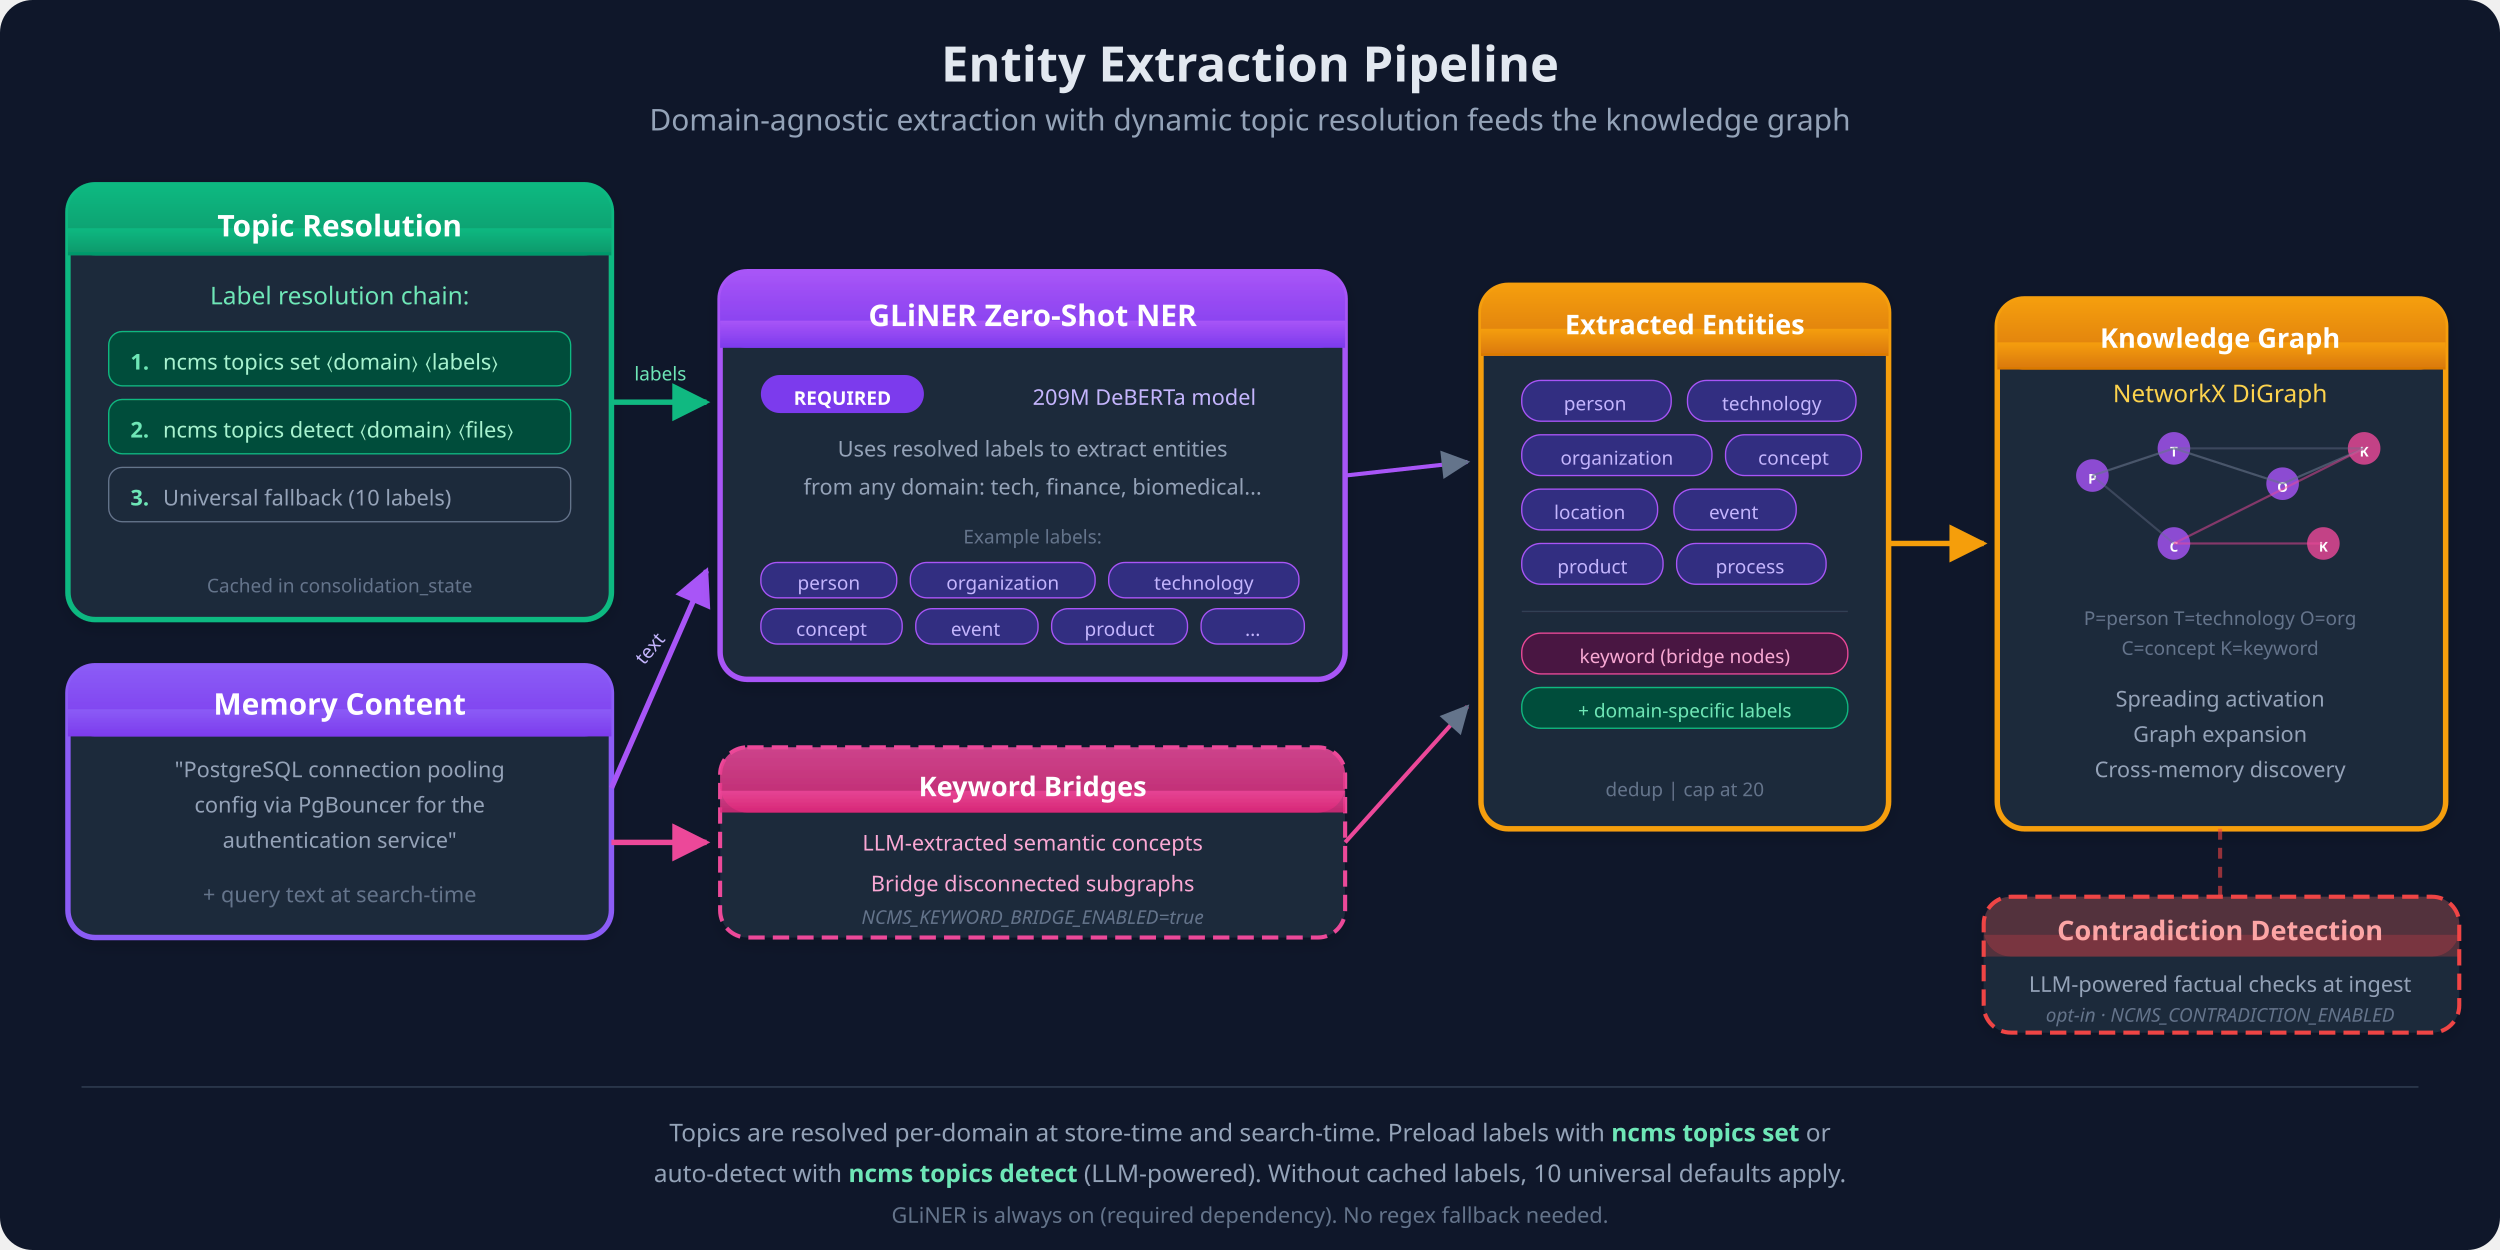
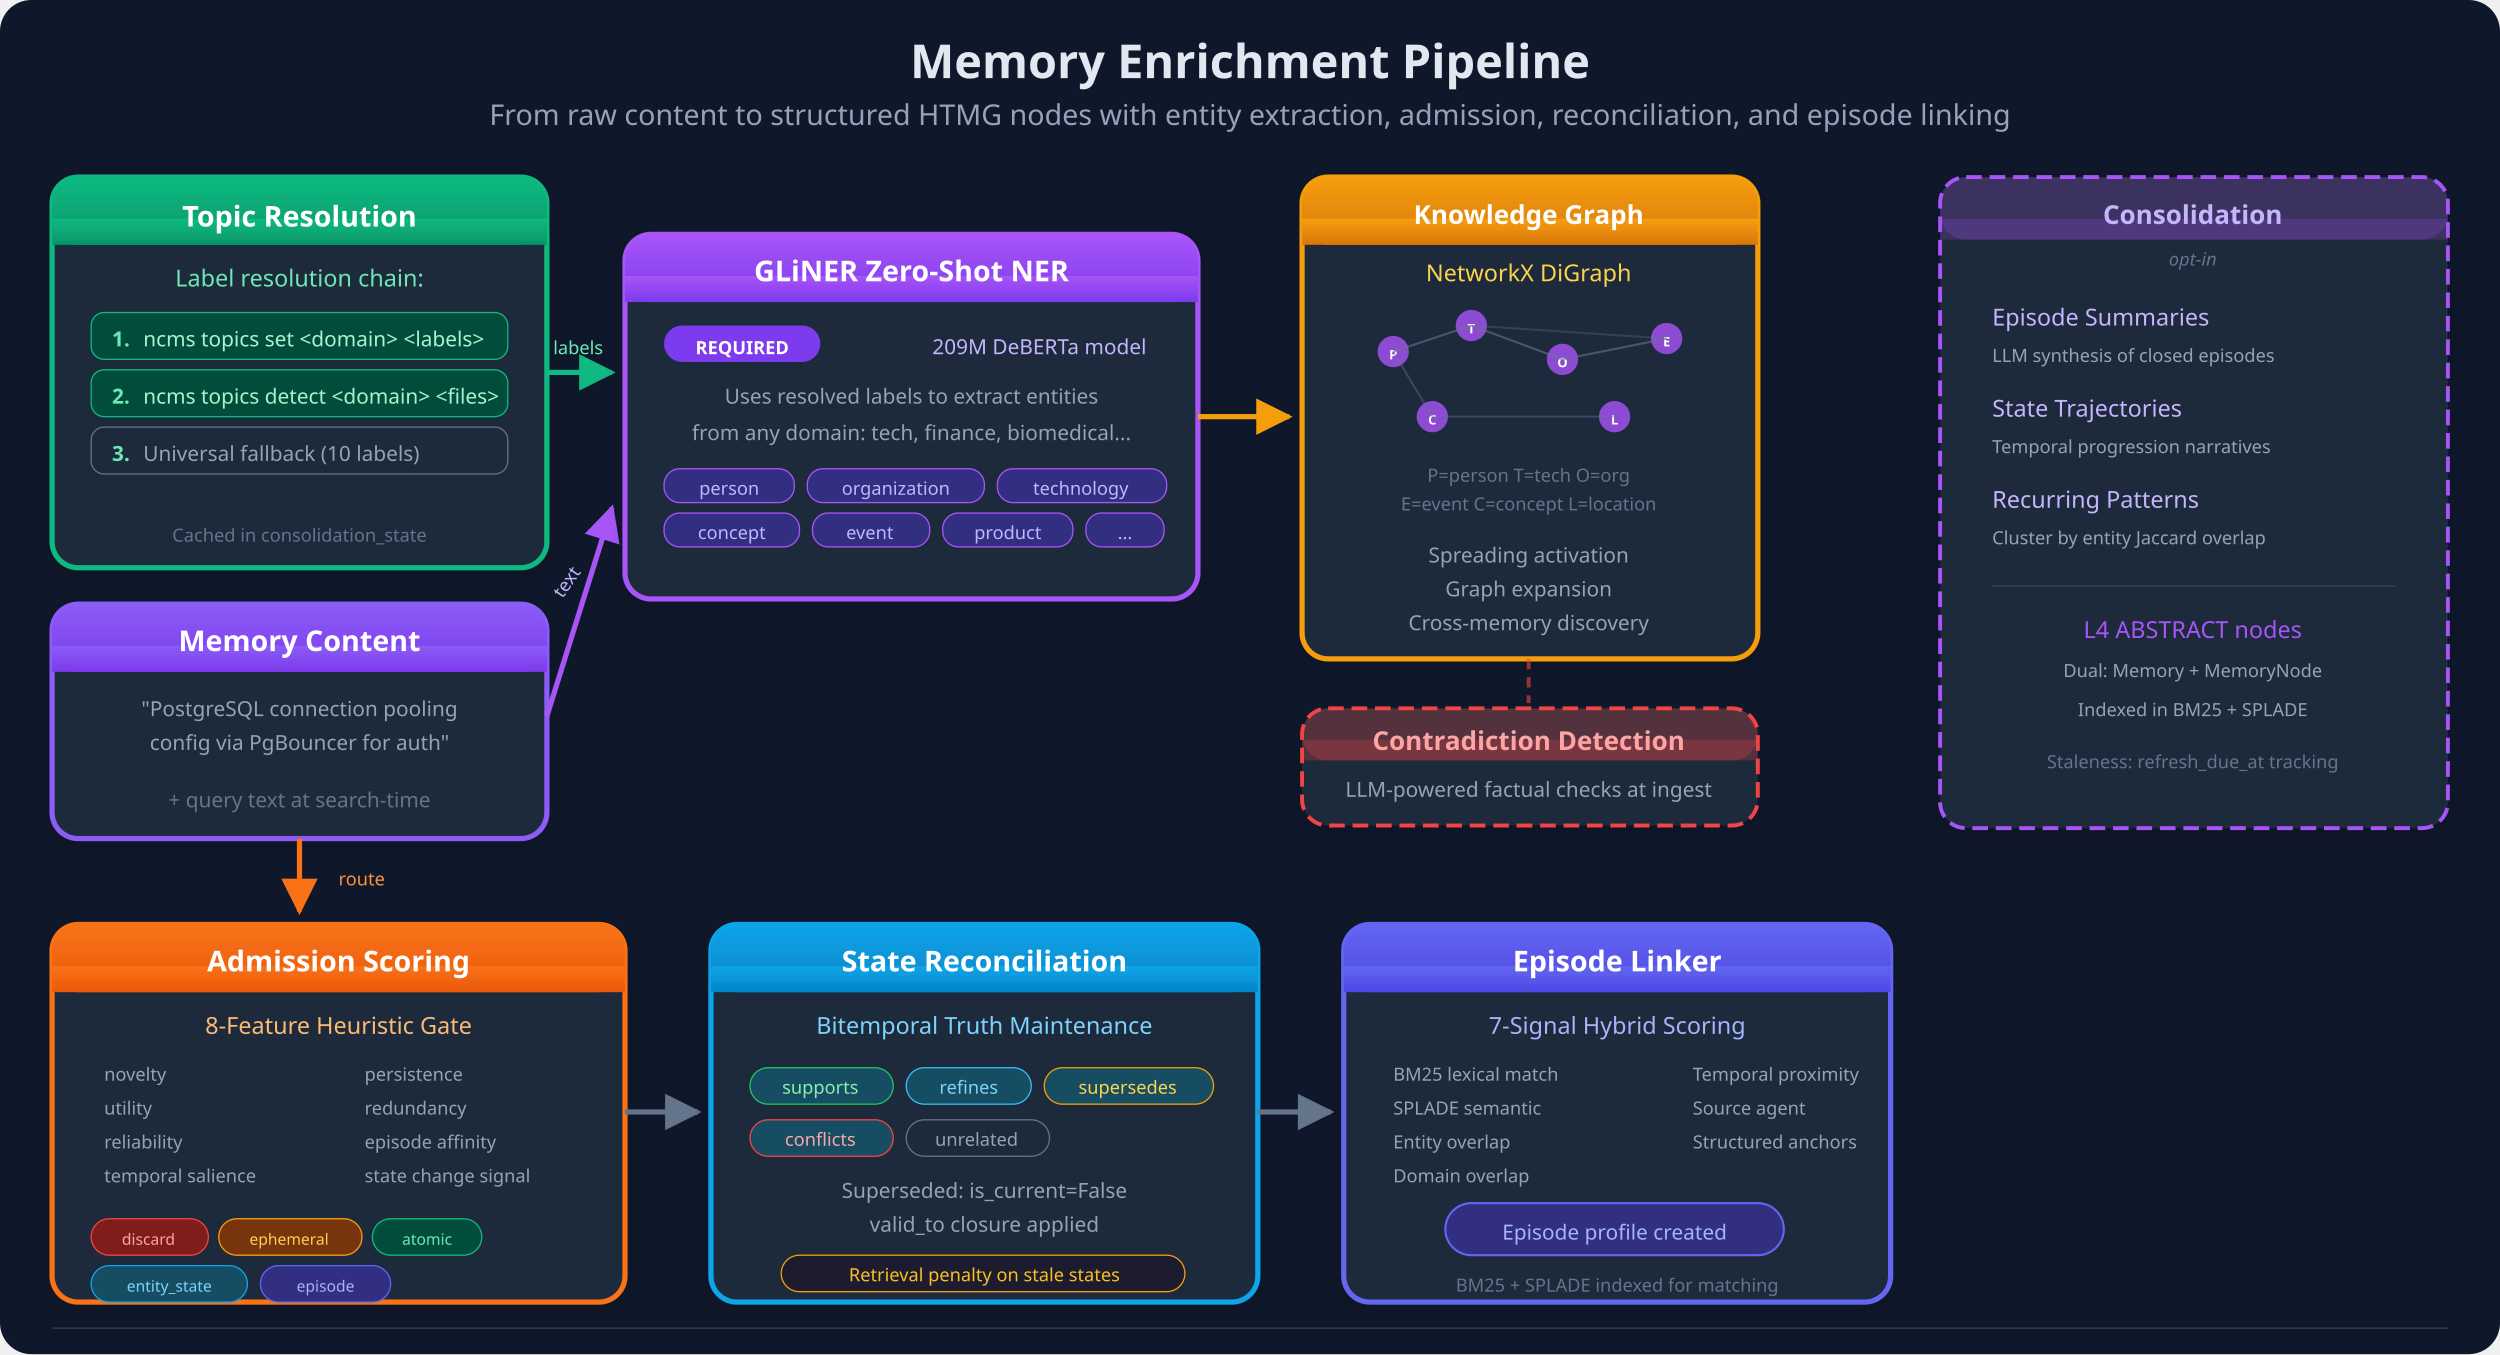
- <svg xmlns="http://www.w3.org/2000/svg" viewBox="0 0 920 460" font-family="'Segoe UI', system-ui, -apple-system, sans-serif">
+ <svg xmlns="http://www.w3.org/2000/svg" viewBox="0 0 960 520" font-family="'Segoe UI', system-ui, -apple-system, sans-serif">
  <defs>
    <linearGradient id="eeInputGrad" x1="0" y1="0" x2="0" y2="1">
      <stop offset="0%" stop-color="#8b5cf6" />
      <stop offset="100%" stop-color="#7c3aed" />
    </linearGradient>
    <linearGradient id="eeTopicGrad" x1="0" y1="0" x2="0" y2="1">
      <stop offset="0%" stop-color="#10b981" />
      <stop offset="100%" stop-color="#059669" />
    </linearGradient>
    <linearGradient id="eeGlinerGrad" x1="0" y1="0" x2="0" y2="1">
      <stop offset="0%" stop-color="#a855f7" />
      <stop offset="100%" stop-color="#7c3aed" />
    </linearGradient>
-     <linearGradient id="eeKeywordGrad" x1="0" y1="0" x2="0" y2="1">
-       <stop offset="0%" stop-color="#ec4899" />
-       <stop offset="100%" stop-color="#db2777" />
+     <linearGradient id="eeAdmitGrad" x1="0" y1="0" x2="0" y2="1">
+       <stop offset="0%" stop-color="#f97316" />
+       <stop offset="100%" stop-color="#ea580c" />
+     </linearGradient>
+     <linearGradient id="eeReconGrad" x1="0" y1="0" x2="0" y2="1">
+       <stop offset="0%" stop-color="#0ea5e9" />
+       <stop offset="100%" stop-color="#0284c7" />
+     </linearGradient>
+     <linearGradient id="eeEpisodeGrad" x1="0" y1="0" x2="0" y2="1">
+       <stop offset="0%" stop-color="#6366f1" />
+       <stop offset="100%" stop-color="#4f46e5" />
    </linearGradient>
    <linearGradient id="eeGraphGrad" x1="0" y1="0" x2="0" y2="1">
      <stop offset="0%" stop-color="#f59e0b" />
      <stop offset="100%" stop-color="#d97706" />
    </linearGradient>
    <filter id="eeShadow" x="-4%" y="-4%" width="108%" height="116%">
      <feDropShadow dx="0" dy="2" stdDeviation="3" flood-color="#000" flood-opacity="0.15" />
    </filter>
    <marker id="eeArrow" viewBox="0 0 10 10" refX="9" refY="5" markerWidth="7" markerHeight="7" orient="auto">
      <path d="M 0 0 L 10 5 L 0 10 z" fill="#64748b" />
    </marker>
    <marker id="eeArrowGreen" viewBox="0 0 10 10" refX="9" refY="5" markerWidth="7" markerHeight="7" orient="auto">
      <path d="M 0 0 L 10 5 L 0 10 z" fill="#10b981" />
    </marker>
    <marker id="eeArrowPurple" viewBox="0 0 10 10" refX="9" refY="5" markerWidth="7" markerHeight="7" orient="auto">
      <path d="M 0 0 L 10 5 L 0 10 z" fill="#a855f7" />
    </marker>
-     <marker id="eeArrowPink" viewBox="0 0 10 10" refX="9" refY="5" markerWidth="7" markerHeight="7" orient="auto">
-       <path d="M 0 0 L 10 5 L 0 10 z" fill="#ec4899" />
-     </marker>
    <marker id="eeArrowAmber" viewBox="0 0 10 10" refX="9" refY="5" markerWidth="7" markerHeight="7" orient="auto">
      <path d="M 0 0 L 10 5 L 0 10 z" fill="#f59e0b" />
    </marker>
+     <marker id="eeArrowOrange" viewBox="0 0 10 10" refX="9" refY="5" markerWidth="7" markerHeight="7" orient="auto">
+       <path d="M 0 0 L 10 5 L 0 10 z" fill="#f97316" />
+     </marker>
  </defs>
-   <rect width="920" height="460" rx="12" fill="#0f172a" />
-   <text x="460" y="30" text-anchor="middle" fill="#e2e8f0" font-size="18" font-weight="700">Entity Extraction Pipeline</text>
-   <text x="460" y="48" text-anchor="middle" fill="#94a3b8" font-size="11">Domain-agnostic extraction with dynamic topic resolution feeds the knowledge graph</text>
-   <g filter="url(#eeShadow)">
-     <rect x="25" y="68" width="200" height="160" rx="10" fill="#1e293b" stroke="#10b981" stroke-width="2" />
-     <rect x="25" y="68" width="200" height="26" rx="10" fill="url(#eeTopicGrad)" />
-     <rect x="25" y="84" width="200" height="10" fill="url(#eeTopicGrad)" />
-     <text x="125" y="87" text-anchor="middle" fill="white" font-size="11" font-weight="600">Topic Resolution</text>
-     <text x="125" y="112" text-anchor="middle" fill="#6ee7b7" font-size="9" font-weight="500">Label resolution chain:</text>
-     <rect x="40" y="122" width="170" height="20" rx="5" fill="#064e3b" stroke="#10b981" stroke-width="0.5" />
-     <text x="48" y="136" fill="#6ee7b7" font-size="8" font-weight="600">1.</text>
-     <text x="60" y="136" fill="#a7f3d0" font-size="8">ncms topics set 〈domain〉 〈labels〉</text>
-     <rect x="40" y="147" width="170" height="20" rx="5" fill="#064e3b" stroke="#10b981" stroke-width="0.5" />
-     <text x="48" y="161" fill="#6ee7b7" font-size="8" font-weight="600">2.</text>
-     <text x="60" y="161" fill="#a7f3d0" font-size="8">ncms topics detect 〈domain〉 〈files〉</text>
-     <rect x="40" y="172" width="170" height="20" rx="5" fill="#1e293b" stroke="#64748b" stroke-width="0.5" />
-     <text x="48" y="186" fill="#6ee7b7" font-size="8" font-weight="600">3.</text>
-     <text x="60" y="186" fill="#94a3b8" font-size="8">Universal fallback (10 labels)</text>
-     <text x="125" y="218" text-anchor="middle" fill="#64748b" font-size="7">Cached in consolidation_state</text>
-   </g>
-   <g filter="url(#eeShadow)">
-     <rect x="25" y="245" width="200" height="100" rx="10" fill="#1e293b" stroke="#8b5cf6" stroke-width="2" />
-     <rect x="25" y="245" width="200" height="26" rx="10" fill="url(#eeInputGrad)" />
-     <rect x="25" y="261" width="200" height="10" fill="url(#eeInputGrad)" />
-     <text x="125" y="263" text-anchor="middle" fill="white" font-size="11" font-weight="600">Memory Content</text>
-     <text x="125" y="286" text-anchor="middle" fill="#94a3b8" font-size="8">"PostgreSQL connection pooling</text>
-     <text x="125" y="299" text-anchor="middle" fill="#94a3b8" font-size="8">config via PgBouncer for the</text>
-     <text x="125" y="312" text-anchor="middle" fill="#94a3b8" font-size="8">authentication service"</text>
-     <text x="125" y="332" text-anchor="middle" fill="#64748b" font-size="8">+ query text at search-time</text>
-   </g>
-   <line x1="225" y1="148" x2="260" y2="148" stroke="#10b981" stroke-width="2" marker-end="url(#eeArrowGreen)" />
-   <text x="243" y="140" text-anchor="middle" fill="#6ee7b7" font-size="7">labels</text>
-   <line x1="225" y1="290" x2="260" y2="210" stroke="#a855f7" stroke-width="2" marker-end="url(#eeArrowPurple)" />
-   <text x="237" y="245" fill="#c4b5fd" font-size="7" transform="rotate(-50 237 245)">text</text>
-   <g filter="url(#eeShadow)">
-     <rect x="265" y="100" width="230" height="150" rx="10" fill="#1e293b" stroke="#a855f7" stroke-width="2" />
-     <rect x="265" y="100" width="230" height="28" rx="10" fill="url(#eeGlinerGrad)" />
-     <rect x="265" y="118" width="230" height="10" fill="url(#eeGlinerGrad)" />
-     <text x="380" y="120" text-anchor="middle" fill="white" font-size="11" font-weight="600">GLiNER Zero-Shot NER</text>
-     <rect x="280" y="138" width="60" height="14" rx="7" fill="#7c3aed" />
-     <text x="310" y="149" text-anchor="middle" fill="white" font-size="7" font-weight="600">REQUIRED</text>
-     <text x="380" y="149" fill="#c4b5fd" font-size="8">209M DeBERTa model</text>
-     <text x="380" y="168" text-anchor="middle" fill="#94a3b8" font-size="8">Uses resolved labels to extract entities</text>
-     <text x="380" y="182" text-anchor="middle" fill="#94a3b8" font-size="8">from any domain: tech, finance, biomedical...</text>
-     <text x="380" y="200" text-anchor="middle" fill="#64748b" font-size="7">Example labels:</text>
-     <rect x="280" y="207" width="50" height="13" rx="6" fill="#312e81" stroke="#a855f7" stroke-width="0.5" />
-     <text x="305" y="217" text-anchor="middle" fill="#c4b5fd" font-size="7">person</text>
-     <rect x="335" y="207" width="68" height="13" rx="6" fill="#312e81" stroke="#a855f7" stroke-width="0.5" />
-     <text x="369" y="217" text-anchor="middle" fill="#c4b5fd" font-size="7">organization</text>
-     <rect x="408" y="207" width="70" height="13" rx="6" fill="#312e81" stroke="#a855f7" stroke-width="0.5" />
-     <text x="443" y="217" text-anchor="middle" fill="#c4b5fd" font-size="7">technology</text>
-     <rect x="280" y="224" width="52" height="13" rx="6" fill="#312e81" stroke="#a855f7" stroke-width="0.5" />
-     <text x="306" y="234" text-anchor="middle" fill="#c4b5fd" font-size="7">concept</text>
-     <rect x="337" y="224" width="45" height="13" rx="6" fill="#312e81" stroke="#a855f7" stroke-width="0.5" />
-     <text x="359" y="234" text-anchor="middle" fill="#c4b5fd" font-size="7">event</text>
-     <rect x="387" y="224" width="50" height="13" rx="6" fill="#312e81" stroke="#a855f7" stroke-width="0.5" />
-     <text x="412" y="234" text-anchor="middle" fill="#c4b5fd" font-size="7">product</text>
-     <rect x="442" y="224" width="38" height="13" rx="6" fill="#312e81" stroke="#a855f7" stroke-width="0.5" />
-     <text x="461" y="234" text-anchor="middle" fill="#c4b5fd" font-size="7">...</text>
-   </g>
-   <line x1="225" y1="310" x2="260" y2="310" stroke="#ec4899" stroke-width="2" marker-end="url(#eeArrowPink)" />
-   <g filter="url(#eeShadow)">
-     <rect x="265" y="275" width="230" height="70" rx="10" fill="#1e293b" stroke="#ec4899" stroke-width="1.5" stroke-dasharray="6,3" />
-     <rect x="265" y="275" width="230" height="24" rx="10" fill="url(#eeKeywordGrad)" opacity="0.85" />
-     <rect x="265" y="291" width="230" height="8" fill="url(#eeKeywordGrad)" opacity="0.85" />
-     <text x="380" y="293" text-anchor="middle" fill="white" font-size="10" font-weight="600">Keyword Bridges</text>
-     <text x="380" y="313" text-anchor="middle" fill="#f9a8d4" font-size="8">LLM-extracted semantic concepts</text>
-     <text x="380" y="328" text-anchor="middle" fill="#f9a8d4" font-size="8">Bridge disconnected subgraphs</text>
-     <text x="380" y="340" text-anchor="middle" fill="#64748b" font-size="7" font-style="italic">NCMS_KEYWORD_BRIDGE_ENABLED=true</text>
-   </g>
-   <line x1="495" y1="175" x2="540" y2="170" stroke="#a855f7" stroke-width="1.5" marker-end="url(#eeArrow)" />
-   <line x1="495" y1="310" x2="540" y2="260" stroke="#ec4899" stroke-width="1.5" marker-end="url(#eeArrow)" />
-   <g filter="url(#eeShadow)">
-     <rect x="545" y="105" width="150" height="200" rx="10" fill="#1e293b" stroke="#f59e0b" stroke-width="2" />
-     <rect x="545" y="105" width="150" height="26" rx="10" fill="url(#eeGraphGrad)" />
-     <rect x="545" y="121" width="150" height="10" fill="url(#eeGraphGrad)" />
-     <text x="620" y="123" text-anchor="middle" fill="white" font-size="10" font-weight="600">Extracted Entities</text>
-     <rect x="560" y="140" width="55" height="15" rx="7" fill="#312e81" stroke="#a855f7" stroke-width="0.5" />
-     <text x="587" y="151" text-anchor="middle" fill="#c4b5fd" font-size="7">person</text>
-     <rect x="621" y="140" width="62" height="15" rx="7" fill="#312e81" stroke="#a855f7" stroke-width="0.5" />
-     <text x="652" y="151" text-anchor="middle" fill="#c4b5fd" font-size="7">technology</text>
-     <rect x="560" y="160" width="70" height="15" rx="7" fill="#312e81" stroke="#a855f7" stroke-width="0.5" />
-     <text x="595" y="171" text-anchor="middle" fill="#c4b5fd" font-size="7">organization</text>
-     <rect x="635" y="160" width="50" height="15" rx="7" fill="#312e81" stroke="#a855f7" stroke-width="0.5" />
-     <text x="660" y="171" text-anchor="middle" fill="#c4b5fd" font-size="7">concept</text>
-     <rect x="560" y="180" width="50" height="15" rx="7" fill="#312e81" stroke="#a855f7" stroke-width="0.5" />
-     <text x="585" y="191" text-anchor="middle" fill="#c4b5fd" font-size="7">location</text>
-     <rect x="616" y="180" width="45" height="15" rx="7" fill="#312e81" stroke="#a855f7" stroke-width="0.5" />
-     <text x="638" y="191" text-anchor="middle" fill="#c4b5fd" font-size="7">event</text>
-     <rect x="560" y="200" width="52" height="15" rx="7" fill="#312e81" stroke="#a855f7" stroke-width="0.5" />
-     <text x="586" y="211" text-anchor="middle" fill="#c4b5fd" font-size="7">product</text>
-     <rect x="617" y="200" width="55" height="15" rx="7" fill="#312e81" stroke="#a855f7" stroke-width="0.5" />
-     <text x="644" y="211" text-anchor="middle" fill="#c4b5fd" font-size="7">process</text>
-     <line x1="560" y1="225" x2="680" y2="225" stroke="#334155" stroke-width="0.5" />
-     <rect x="560" y="233" width="120" height="15" rx="7" fill="#4a1942" stroke="#ec4899" stroke-width="0.5" />
-     <text x="620" y="244" text-anchor="middle" fill="#f9a8d4" font-size="7">keyword (bridge nodes)</text>
-     <rect x="560" y="253" width="120" height="15" rx="7" fill="#064e3b" stroke="#10b981" stroke-width="0.5" />
-     <text x="620" y="264" text-anchor="middle" fill="#6ee7b7" font-size="7">+ domain-specific labels</text>
-     <text x="620" y="293" text-anchor="middle" fill="#64748b" font-size="7">dedup | cap at 20</text>
-   </g>
-   <line x1="695" y1="200" x2="730" y2="200" stroke="#f59e0b" stroke-width="2" marker-end="url(#eeArrowAmber)" />
-   <g filter="url(#eeShadow)">
-     <rect x="735" y="110" width="165" height="195" rx="10" fill="#1e293b" stroke="#f59e0b" stroke-width="2" />
-     <rect x="735" y="110" width="165" height="26" rx="10" fill="url(#eeGraphGrad)" />
-     <rect x="735" y="126" width="165" height="10" fill="url(#eeGraphGrad)" />
-     <text x="817" y="128" text-anchor="middle" fill="white" font-size="10" font-weight="600">Knowledge Graph</text>
-     <text x="817" y="148" text-anchor="middle" fill="#fcd34d" font-size="9" font-weight="500">NetworkX DiGraph</text>
-     <circle cx="770" cy="175" r="6" fill="#a855f7" opacity="0.8" />
-     <text x="770" y="178" text-anchor="middle" fill="white" font-size="5" font-weight="700">P</text>
-     <circle cx="800" cy="165" r="6" fill="#a855f7" opacity="0.8" />
-     <text x="800" y="168" text-anchor="middle" fill="white" font-size="5" font-weight="700">T</text>
-     <circle cx="840" cy="178" r="6" fill="#a855f7" opacity="0.8" />
-     <text x="840" y="181" text-anchor="middle" fill="white" font-size="5" font-weight="700">O</text>
-     <circle cx="870" cy="165" r="6" fill="#ec4899" opacity="0.8" />
-     <text x="870" y="168" text-anchor="middle" fill="white" font-size="5" font-weight="700">K</text>
-     <circle cx="800" cy="200" r="6" fill="#a855f7" opacity="0.8" />
-     <text x="800" y="203" text-anchor="middle" fill="white" font-size="5" font-weight="700">C</text>
-     <circle cx="855" cy="200" r="6" fill="#ec4899" opacity="0.8" />
-     <text x="855" y="203" text-anchor="middle" fill="white" font-size="5" font-weight="700">K</text>
-     <line x1="770" y1="175" x2="800" y2="165" stroke="#64748b" stroke-width="0.8" opacity="0.6" />
-     <line x1="800" y1="165" x2="840" y2="178" stroke="#64748b" stroke-width="0.8" opacity="0.6" />
-     <line x1="840" y1="178" x2="870" y2="165" stroke="#64748b" stroke-width="0.8" opacity="0.6" />
-     <line x1="800" y1="165" x2="870" y2="165" stroke="#64748b" stroke-width="0.8" opacity="0.4" />
-     <line x1="800" y1="200" x2="870" y2="165" stroke="#ec4899" stroke-width="0.8" opacity="0.5" />
-     <line x1="770" y1="175" x2="800" y2="200" stroke="#64748b" stroke-width="0.8" opacity="0.4" />
-     <line x1="800" y1="200" x2="855" y2="200" stroke="#ec4899" stroke-width="0.8" opacity="0.5" />
-     <text x="817" y="230" text-anchor="middle" fill="#64748b" font-size="7">P=person  T=technology  O=org</text>
-     <text x="817" y="241" text-anchor="middle" fill="#64748b" font-size="7">C=concept  K=keyword</text>
-     <text x="817" y="260" text-anchor="middle" fill="#94a3b8" font-size="8">Spreading activation</text>
-     <text x="817" y="273" text-anchor="middle" fill="#94a3b8" font-size="8">Graph expansion</text>
-     <text x="817" y="286" text-anchor="middle" fill="#94a3b8" font-size="8">Cross-memory discovery</text>
-   </g>
-   <line x1="817" y1="305" x2="817" y2="330" stroke="#ef4444" stroke-width="1.5" stroke-dasharray="4,3" opacity="0.6" />
-   <g filter="url(#eeShadow)">
-     <rect x="730" y="330" width="175" height="50" rx="10" fill="#1e293b" stroke="#ef4444" stroke-width="1.5" stroke-dasharray="6,3" />
-     <rect x="730" y="330" width="175" height="22" rx="10" fill="#ef4444" opacity="0.25" />
-     <rect x="730" y="344" width="175" height="8" fill="#ef4444" opacity="0.25" />
-     <text x="817" y="346" text-anchor="middle" fill="#fca5a5" font-size="10" font-weight="600">Contradiction Detection</text>
-     <text x="817" y="365" text-anchor="middle" fill="#94a3b8" font-size="8">LLM-powered factual checks at ingest</text>
-     <text x="817" y="376" text-anchor="middle" fill="#64748b" font-size="7" font-style="italic">opt-in · NCMS_CONTRADICTION_ENABLED</text>
-   </g>
-   <line x1="30" y1="400" x2="890" y2="400" stroke="#334155" stroke-width="0.5" />
-   <text x="460" y="420" text-anchor="middle" fill="#94a3b8" font-size="9">Topics are resolved per-domain at store-time and search-time. Preload labels with <tspan fill="#6ee7b7" font-weight="600">ncms topics set</tspan> or</text>
-   <text x="460" y="435" text-anchor="middle" fill="#94a3b8" font-size="9">auto-detect with <tspan fill="#6ee7b7" font-weight="600">ncms topics detect</tspan> (LLM-powered). Without cached labels, 10 universal defaults apply.</text>
-   <text x="460" y="450" text-anchor="middle" fill="#64748b" font-size="8">GLiNER is always on (required dependency). No regex fallback needed.</text>
+   <rect width="960" height="520" rx="12" fill="#0f172a" />
+   <text x="480" y="30" text-anchor="middle" fill="#e2e8f0" font-size="18" font-weight="700">Memory Enrichment Pipeline</text>
+   <text x="480" y="48" text-anchor="middle" fill="#94a3b8" font-size="11">From raw content to structured HTMG nodes with entity extraction, admission, reconciliation, and episode linking</text>
+   <g filter="url(#eeShadow)">
+     <rect x="20" y="68" width="190" height="150" rx="10" fill="#1e293b" stroke="#10b981" stroke-width="2" />
+     <rect x="20" y="68" width="190" height="26" rx="10" fill="url(#eeTopicGrad)" />
+     <rect x="20" y="84" width="190" height="10" fill="url(#eeTopicGrad)" />
+     <text x="115" y="87" text-anchor="middle" fill="white" font-size="11" font-weight="600">Topic Resolution</text>
+     <text x="115" y="110" text-anchor="middle" fill="#6ee7b7" font-size="9" font-weight="500">Label resolution chain:</text>
+     <rect x="35" y="120" width="160" height="18" rx="5" fill="#064e3b" stroke="#10b981" stroke-width="0.5" />
+     <text x="43" y="133" fill="#6ee7b7" font-size="8" font-weight="600">1.</text>
+     <text x="55" y="133" fill="#a7f3d0" font-size="8">ncms topics set &lt;domain&gt; &lt;labels&gt;</text>
+     <rect x="35" y="142" width="160" height="18" rx="5" fill="#064e3b" stroke="#10b981" stroke-width="0.5" />
+     <text x="43" y="155" fill="#6ee7b7" font-size="8" font-weight="600">2.</text>
+     <text x="55" y="155" fill="#a7f3d0" font-size="8">ncms topics detect &lt;domain&gt; &lt;files&gt;</text>
+     <rect x="35" y="164" width="160" height="18" rx="5" fill="#1e293b" stroke="#64748b" stroke-width="0.5" />
+     <text x="43" y="177" fill="#6ee7b7" font-size="8" font-weight="600">3.</text>
+     <text x="55" y="177" fill="#94a3b8" font-size="8">Universal fallback (10 labels)</text>
+     <text x="115" y="208" text-anchor="middle" fill="#64748b" font-size="7">Cached in consolidation_state</text>
+   </g>
+   <g filter="url(#eeShadow)">
+     <rect x="20" y="232" width="190" height="90" rx="10" fill="#1e293b" stroke="#8b5cf6" stroke-width="2" />
+     <rect x="20" y="232" width="190" height="26" rx="10" fill="url(#eeInputGrad)" />
+     <rect x="20" y="248" width="190" height="10" fill="url(#eeInputGrad)" />
+     <text x="115" y="250" text-anchor="middle" fill="white" font-size="11" font-weight="600">Memory Content</text>
+     <text x="115" y="275" text-anchor="middle" fill="#94a3b8" font-size="8">"PostgreSQL connection pooling</text>
+     <text x="115" y="288" text-anchor="middle" fill="#94a3b8" font-size="8">config via PgBouncer for auth"</text>
+     <text x="115" y="310" text-anchor="middle" fill="#64748b" font-size="8">+ query text at search-time</text>
+   </g>
+   <line x1="210" y1="143" x2="235" y2="143" stroke="#10b981" stroke-width="2" marker-end="url(#eeArrowGreen)" />
+   <text x="222" y="136" text-anchor="middle" fill="#6ee7b7" font-size="7">labels</text>
+   <line x1="210" y1="275" x2="235" y2="195" stroke="#a855f7" stroke-width="2" marker-end="url(#eeArrowPurple)" />
+   <text x="216" y="230" fill="#c4b5fd" font-size="7" transform="rotate(-55 216 230)">text</text>
+   <g filter="url(#eeShadow)">
+     <rect x="240" y="90" width="220" height="140" rx="10" fill="#1e293b" stroke="#a855f7" stroke-width="2" />
+     <rect x="240" y="90" width="220" height="26" rx="10" fill="url(#eeGlinerGrad)" />
+     <rect x="240" y="106" width="220" height="10" fill="url(#eeGlinerGrad)" />
+     <text x="350" y="108" text-anchor="middle" fill="white" font-size="11" font-weight="600">GLiNER Zero-Shot NER</text>
+     <rect x="255" y="125" width="60" height="14" rx="7" fill="#7c3aed" />
+     <text x="285" y="136" text-anchor="middle" fill="white" font-size="7" font-weight="600">REQUIRED</text>
+     <text x="358" y="136" fill="#c4b5fd" font-size="8">209M DeBERTa model</text>
+     <text x="350" y="155" text-anchor="middle" fill="#94a3b8" font-size="8">Uses resolved labels to extract entities</text>
+     <text x="350" y="169" text-anchor="middle" fill="#94a3b8" font-size="8">from any domain: tech, finance, biomedical...</text>
+     <rect x="255" y="180" width="50" height="13" rx="6" fill="#312e81" stroke="#a855f7" stroke-width="0.5" />
+     <text x="280" y="190" text-anchor="middle" fill="#c4b5fd" font-size="7">person</text>
+     <rect x="310" y="180" width="68" height="13" rx="6" fill="#312e81" stroke="#a855f7" stroke-width="0.5" />
+     <text x="344" y="190" text-anchor="middle" fill="#c4b5fd" font-size="7">organization</text>
+     <rect x="383" y="180" width="65" height="13" rx="6" fill="#312e81" stroke="#a855f7" stroke-width="0.5" />
+     <text x="415" y="190" text-anchor="middle" fill="#c4b5fd" font-size="7">technology</text>
+     <rect x="255" y="197" width="52" height="13" rx="6" fill="#312e81" stroke="#a855f7" stroke-width="0.5" />
+     <text x="281" y="207" text-anchor="middle" fill="#c4b5fd" font-size="7">concept</text>
+     <rect x="312" y="197" width="45" height="13" rx="6" fill="#312e81" stroke="#a855f7" stroke-width="0.5" />
+     <text x="334" y="207" text-anchor="middle" fill="#c4b5fd" font-size="7">event</text>
+     <rect x="362" y="197" width="50" height="13" rx="6" fill="#312e81" stroke="#a855f7" stroke-width="0.5" />
+     <text x="387" y="207" text-anchor="middle" fill="#c4b5fd" font-size="7">product</text>
+     <rect x="417" y="197" width="30" height="13" rx="6" fill="#312e81" stroke="#a855f7" stroke-width="0.5" />
+     <text x="432" y="207" text-anchor="middle" fill="#c4b5fd" font-size="7">...</text>
+   </g>
+   <line x1="460" y1="160" x2="495" y2="160" stroke="#f59e0b" stroke-width="2" marker-end="url(#eeArrowAmber)" />
+   <g filter="url(#eeShadow)">
+     <rect x="500" y="68" width="175" height="185" rx="10" fill="#1e293b" stroke="#f59e0b" stroke-width="2" />
+     <rect x="500" y="68" width="175" height="26" rx="10" fill="url(#eeGraphGrad)" />
+     <rect x="500" y="84" width="175" height="10" fill="url(#eeGraphGrad)" />
+     <text x="587" y="86" text-anchor="middle" fill="white" font-size="10" font-weight="600">Knowledge Graph</text>
+     <text x="587" y="108" text-anchor="middle" fill="#fcd34d" font-size="9" font-weight="500">NetworkX DiGraph</text>
+     <circle cx="535" cy="135" r="6" fill="#a855f7" opacity="0.8" />
+     <text x="535" y="138" text-anchor="middle" fill="white" font-size="5" font-weight="700">P</text>
+     <circle cx="565" cy="125" r="6" fill="#a855f7" opacity="0.8" />
+     <text x="565" y="128" text-anchor="middle" fill="white" font-size="5" font-weight="700">T</text>
+     <circle cx="600" cy="138" r="6" fill="#a855f7" opacity="0.8" />
+     <text x="600" y="141" text-anchor="middle" fill="white" font-size="5" font-weight="700">O</text>
+     <circle cx="640" cy="130" r="6" fill="#a855f7" opacity="0.8" />
+     <text x="640" y="133" text-anchor="middle" fill="white" font-size="5" font-weight="700">E</text>
+     <circle cx="550" cy="160" r="6" fill="#a855f7" opacity="0.8" />
+     <text x="550" y="163" text-anchor="middle" fill="white" font-size="5" font-weight="700">C</text>
+     <circle cx="620" cy="160" r="6" fill="#a855f7" opacity="0.8" />
+     <text x="620" y="163" text-anchor="middle" fill="white" font-size="5" font-weight="700">L</text>
+     <line x1="535" y1="135" x2="565" y2="125" stroke="#64748b" stroke-width="0.8" opacity="0.6" />
+     <line x1="565" y1="125" x2="600" y2="138" stroke="#64748b" stroke-width="0.8" opacity="0.6" />
+     <line x1="600" y1="138" x2="640" y2="130" stroke="#64748b" stroke-width="0.8" opacity="0.6" />
+     <line x1="535" y1="135" x2="550" y2="160" stroke="#64748b" stroke-width="0.8" opacity="0.4" />
+     <line x1="565" y1="125" x2="640" y2="130" stroke="#64748b" stroke-width="0.8" opacity="0.3" />
+     <line x1="550" y1="160" x2="620" y2="160" stroke="#64748b" stroke-width="0.8" opacity="0.4" />
+     <text x="587" y="185" text-anchor="middle" fill="#64748b" font-size="7">P=person  T=tech  O=org</text>
+     <text x="587" y="196" text-anchor="middle" fill="#64748b" font-size="7">E=event  C=concept  L=location</text>
+     <text x="587" y="216" text-anchor="middle" fill="#94a3b8" font-size="8">Spreading activation</text>
+     <text x="587" y="229" text-anchor="middle" fill="#94a3b8" font-size="8">Graph expansion</text>
+     <text x="587" y="242" text-anchor="middle" fill="#94a3b8" font-size="8">Cross-memory discovery</text>
+   </g>
+   <line x1="587" y1="253" x2="587" y2="270" stroke="#ef4444" stroke-width="1.5" stroke-dasharray="4,3" opacity="0.6" />
+   <g filter="url(#eeShadow)">
+     <rect x="500" y="272" width="175" height="45" rx="10" fill="#1e293b" stroke="#ef4444" stroke-width="1.5" stroke-dasharray="6,3" />
+     <rect x="500" y="272" width="175" height="20" rx="10" fill="#ef4444" opacity="0.25" />
+     <rect x="500" y="284" width="175" height="8" fill="#ef4444" opacity="0.25" />
+     <text x="587" y="288" text-anchor="middle" fill="#fca5a5" font-size="10" font-weight="600">Contradiction Detection</text>
+     <text x="587" y="306" text-anchor="middle" fill="#94a3b8" font-size="8">LLM-powered factual checks at ingest</text>
+   </g>
+   <line x1="115" y1="322" x2="115" y2="350" stroke="#f97316" stroke-width="2" marker-end="url(#eeArrowOrange)" />
+   <text x="130" y="340" fill="#fb923c" font-size="7">route</text>
+   <g filter="url(#eeShadow)">
+     <rect x="20" y="355" width="220" height="145" rx="10" fill="#1e293b" stroke="#f97316" stroke-width="2" />
+     <rect x="20" y="355" width="220" height="26" rx="10" fill="url(#eeAdmitGrad)" />
+     <rect x="20" y="371" width="220" height="10" fill="url(#eeAdmitGrad)" />
+     <text x="130" y="373" text-anchor="middle" fill="white" font-size="11" font-weight="600">Admission Scoring</text>
+     <text x="130" y="397" text-anchor="middle" fill="#fdba74" font-size="9" font-weight="500">8-Feature Heuristic Gate</text>
+     <text x="40" y="415" fill="#94a3b8" font-size="7">novelty</text>
+     <text x="40" y="428" fill="#94a3b8" font-size="7">utility</text>
+     <text x="40" y="441" fill="#94a3b8" font-size="7">reliability</text>
+     <text x="40" y="454" fill="#94a3b8" font-size="7">temporal salience</text>
+     <text x="140" y="415" fill="#94a3b8" font-size="7">persistence</text>
+     <text x="140" y="428" fill="#94a3b8" font-size="7">redundancy</text>
+     <text x="140" y="441" fill="#94a3b8" font-size="7">episode affinity</text>
+     <text x="140" y="454" fill="#94a3b8" font-size="7">state change signal</text>
+     <rect x="35" y="468" width="45" height="14" rx="7" fill="#7f1d1d" stroke="#ef4444" stroke-width="0.5" />
+     <text x="57" y="478" text-anchor="middle" fill="#fca5a5" font-size="6">discard</text>
+     <rect x="84" y="468" width="55" height="14" rx="7" fill="#78350f" stroke="#f59e0b" stroke-width="0.5" />
+     <text x="111" y="478" text-anchor="middle" fill="#fcd34d" font-size="6">ephemeral</text>
+     <rect x="143" y="468" width="42" height="14" rx="7" fill="#064e3b" stroke="#10b981" stroke-width="0.5" />
+     <text x="164" y="478" text-anchor="middle" fill="#6ee7b7" font-size="6">atomic</text>
+     <rect x="35" y="486" width="60" height="14" rx="7" fill="#164e63" stroke="#0ea5e9" stroke-width="0.5" />
+     <text x="65" y="496" text-anchor="middle" fill="#7dd3fc" font-size="6">entity_state</text>
+     <rect x="100" y="486" width="50" height="14" rx="7" fill="#312e81" stroke="#6366f1" stroke-width="0.5" />
+     <text x="125" y="496" text-anchor="middle" fill="#a5b4fc" font-size="6">episode</text>
+   </g>
+   <line x1="240" y1="427" x2="268" y2="427" stroke="#64748b" stroke-width="2" marker-end="url(#eeArrow)" />
+   <g filter="url(#eeShadow)">
+     <rect x="273" y="355" width="210" height="145" rx="10" fill="#1e293b" stroke="#0ea5e9" stroke-width="2" />
+     <rect x="273" y="355" width="210" height="26" rx="10" fill="url(#eeReconGrad)" />
+     <rect x="273" y="371" width="210" height="10" fill="url(#eeReconGrad)" />
+     <text x="378" y="373" text-anchor="middle" fill="white" font-size="11" font-weight="600">State Reconciliation</text>
+     <text x="378" y="397" text-anchor="middle" fill="#7dd3fc" font-size="9" font-weight="500">Bitemporal Truth Maintenance</text>
+     <rect x="288" y="410" width="55" height="14" rx="7" fill="#164e63" stroke="#22c55e" stroke-width="0.5" />
+     <text x="315" y="420" text-anchor="middle" fill="#86efac" font-size="7">supports</text>
+     <rect x="348" y="410" width="48" height="14" rx="7" fill="#164e63" stroke="#38bdf8" stroke-width="0.5" />
+     <text x="372" y="420" text-anchor="middle" fill="#7dd3fc" font-size="7">refines</text>
+     <rect x="401" y="410" width="65" height="14" rx="7" fill="#164e63" stroke="#f59e0b" stroke-width="0.5" />
+     <text x="433" y="420" text-anchor="middle" fill="#fcd34d" font-size="7">supersedes</text>
+     <rect x="288" y="430" width="55" height="14" rx="7" fill="#164e63" stroke="#ef4444" stroke-width="0.5" />
+     <text x="315" y="440" text-anchor="middle" fill="#fca5a5" font-size="7">conflicts</text>
+     <rect x="348" y="430" width="55" height="14" rx="7" fill="#1e293b" stroke="#64748b" stroke-width="0.5" />
+     <text x="375" y="440" text-anchor="middle" fill="#94a3b8" font-size="7">unrelated</text>
+     <text x="378" y="460" text-anchor="middle" fill="#94a3b8" font-size="8">Superseded: is_current=False</text>
+     <text x="378" y="473" text-anchor="middle" fill="#94a3b8" font-size="8">valid_to closure applied</text>
+     <rect x="300" y="482" width="155" height="14" rx="7" fill="#1a1a2e" stroke="#f59e0b" stroke-width="0.5" />
+     <text x="378" y="492" text-anchor="middle" fill="#fbbf24" font-size="7">Retrieval penalty on stale states</text>
+   </g>
+   <line x1="483" y1="427" x2="511" y2="427" stroke="#64748b" stroke-width="2" marker-end="url(#eeArrow)" />
+   <g filter="url(#eeShadow)">
+     <rect x="516" y="355" width="210" height="145" rx="10" fill="#1e293b" stroke="#6366f1" stroke-width="2" />
+     <rect x="516" y="355" width="210" height="26" rx="10" fill="url(#eeEpisodeGrad)" />
+     <rect x="516" y="371" width="210" height="10" fill="url(#eeEpisodeGrad)" />
+     <text x="621" y="373" text-anchor="middle" fill="white" font-size="11" font-weight="600">Episode Linker</text>
+     <text x="621" y="397" text-anchor="middle" fill="#a5b4fc" font-size="9" font-weight="500">7-Signal Hybrid Scoring</text>
+     <text x="535" y="415" fill="#94a3b8" font-size="7">BM25 lexical match</text>
+     <text x="535" y="428" fill="#94a3b8" font-size="7">SPLADE semantic</text>
+     <text x="535" y="441" fill="#94a3b8" font-size="7">Entity overlap</text>
+     <text x="535" y="454" fill="#94a3b8" font-size="7">Domain overlap</text>
+     <text x="650" y="415" fill="#94a3b8" font-size="7">Temporal proximity</text>
+     <text x="650" y="428" fill="#94a3b8" font-size="7">Source agent</text>
+     <text x="650" y="441" fill="#94a3b8" font-size="7">Structured anchors</text>
+     <rect x="555" y="462" width="130" height="20" rx="10" fill="#312e81" stroke="#6366f1" stroke-width="0.8" />
+     <text x="620" y="476" text-anchor="middle" fill="#a5b4fc" font-size="8" font-weight="500">Episode profile created</text>
+     <text x="621" y="496" text-anchor="middle" fill="#64748b" font-size="7">BM25 + SPLADE indexed for matching</text>
+   </g>
+   <g filter="url(#eeShadow)">
+     <rect x="745" y="68" width="195" height="250" rx="10" fill="#1e293b" stroke="#a855f7" stroke-width="1.5" stroke-dasharray="6,3" />
+     <rect x="745" y="68" width="195" height="24" rx="10" fill="#a855f7" opacity="0.2" />
+     <rect x="745" y="84" width="195" height="8" fill="#a855f7" opacity="0.2" />
+     <text x="842" y="86" text-anchor="middle" fill="#c4b5fd" font-size="10" font-weight="600">Consolidation</text>
+     <text x="842" y="102" text-anchor="middle" fill="#64748b" font-size="7" font-style="italic">opt-in</text>
+     <text x="765" y="125" fill="#c4b5fd" font-size="9" font-weight="500">Episode Summaries</text>
+     <text x="765" y="139" fill="#94a3b8" font-size="7">LLM synthesis of closed episodes</text>
+     <text x="765" y="160" fill="#c4b5fd" font-size="9" font-weight="500">State Trajectories</text>
+     <text x="765" y="174" fill="#94a3b8" font-size="7">Temporal progression narratives</text>
+     <text x="765" y="195" fill="#c4b5fd" font-size="9" font-weight="500">Recurring Patterns</text>
+     <text x="765" y="209" fill="#94a3b8" font-size="7">Cluster by entity Jaccard overlap</text>
+     <line x1="765" y1="225" x2="920" y2="225" stroke="#334155" stroke-width="0.5" />
+     <text x="842" y="245" text-anchor="middle" fill="#a855f7" font-size="9" font-weight="500">L4 ABSTRACT nodes</text>
+     <text x="842" y="260" text-anchor="middle" fill="#94a3b8" font-size="7">Dual: Memory + MemoryNode</text>
+     <text x="842" y="275" text-anchor="middle" fill="#94a3b8" font-size="7">Indexed in BM25 + SPLADE</text>
+     <text x="842" y="295" text-anchor="middle" fill="#64748b" font-size="7">Staleness: refresh_due_at tracking</text>
+   </g>
+   <line x1="20" y1="510" x2="940" y2="510" stroke="#334155" stroke-width="0.5" />
</svg>
